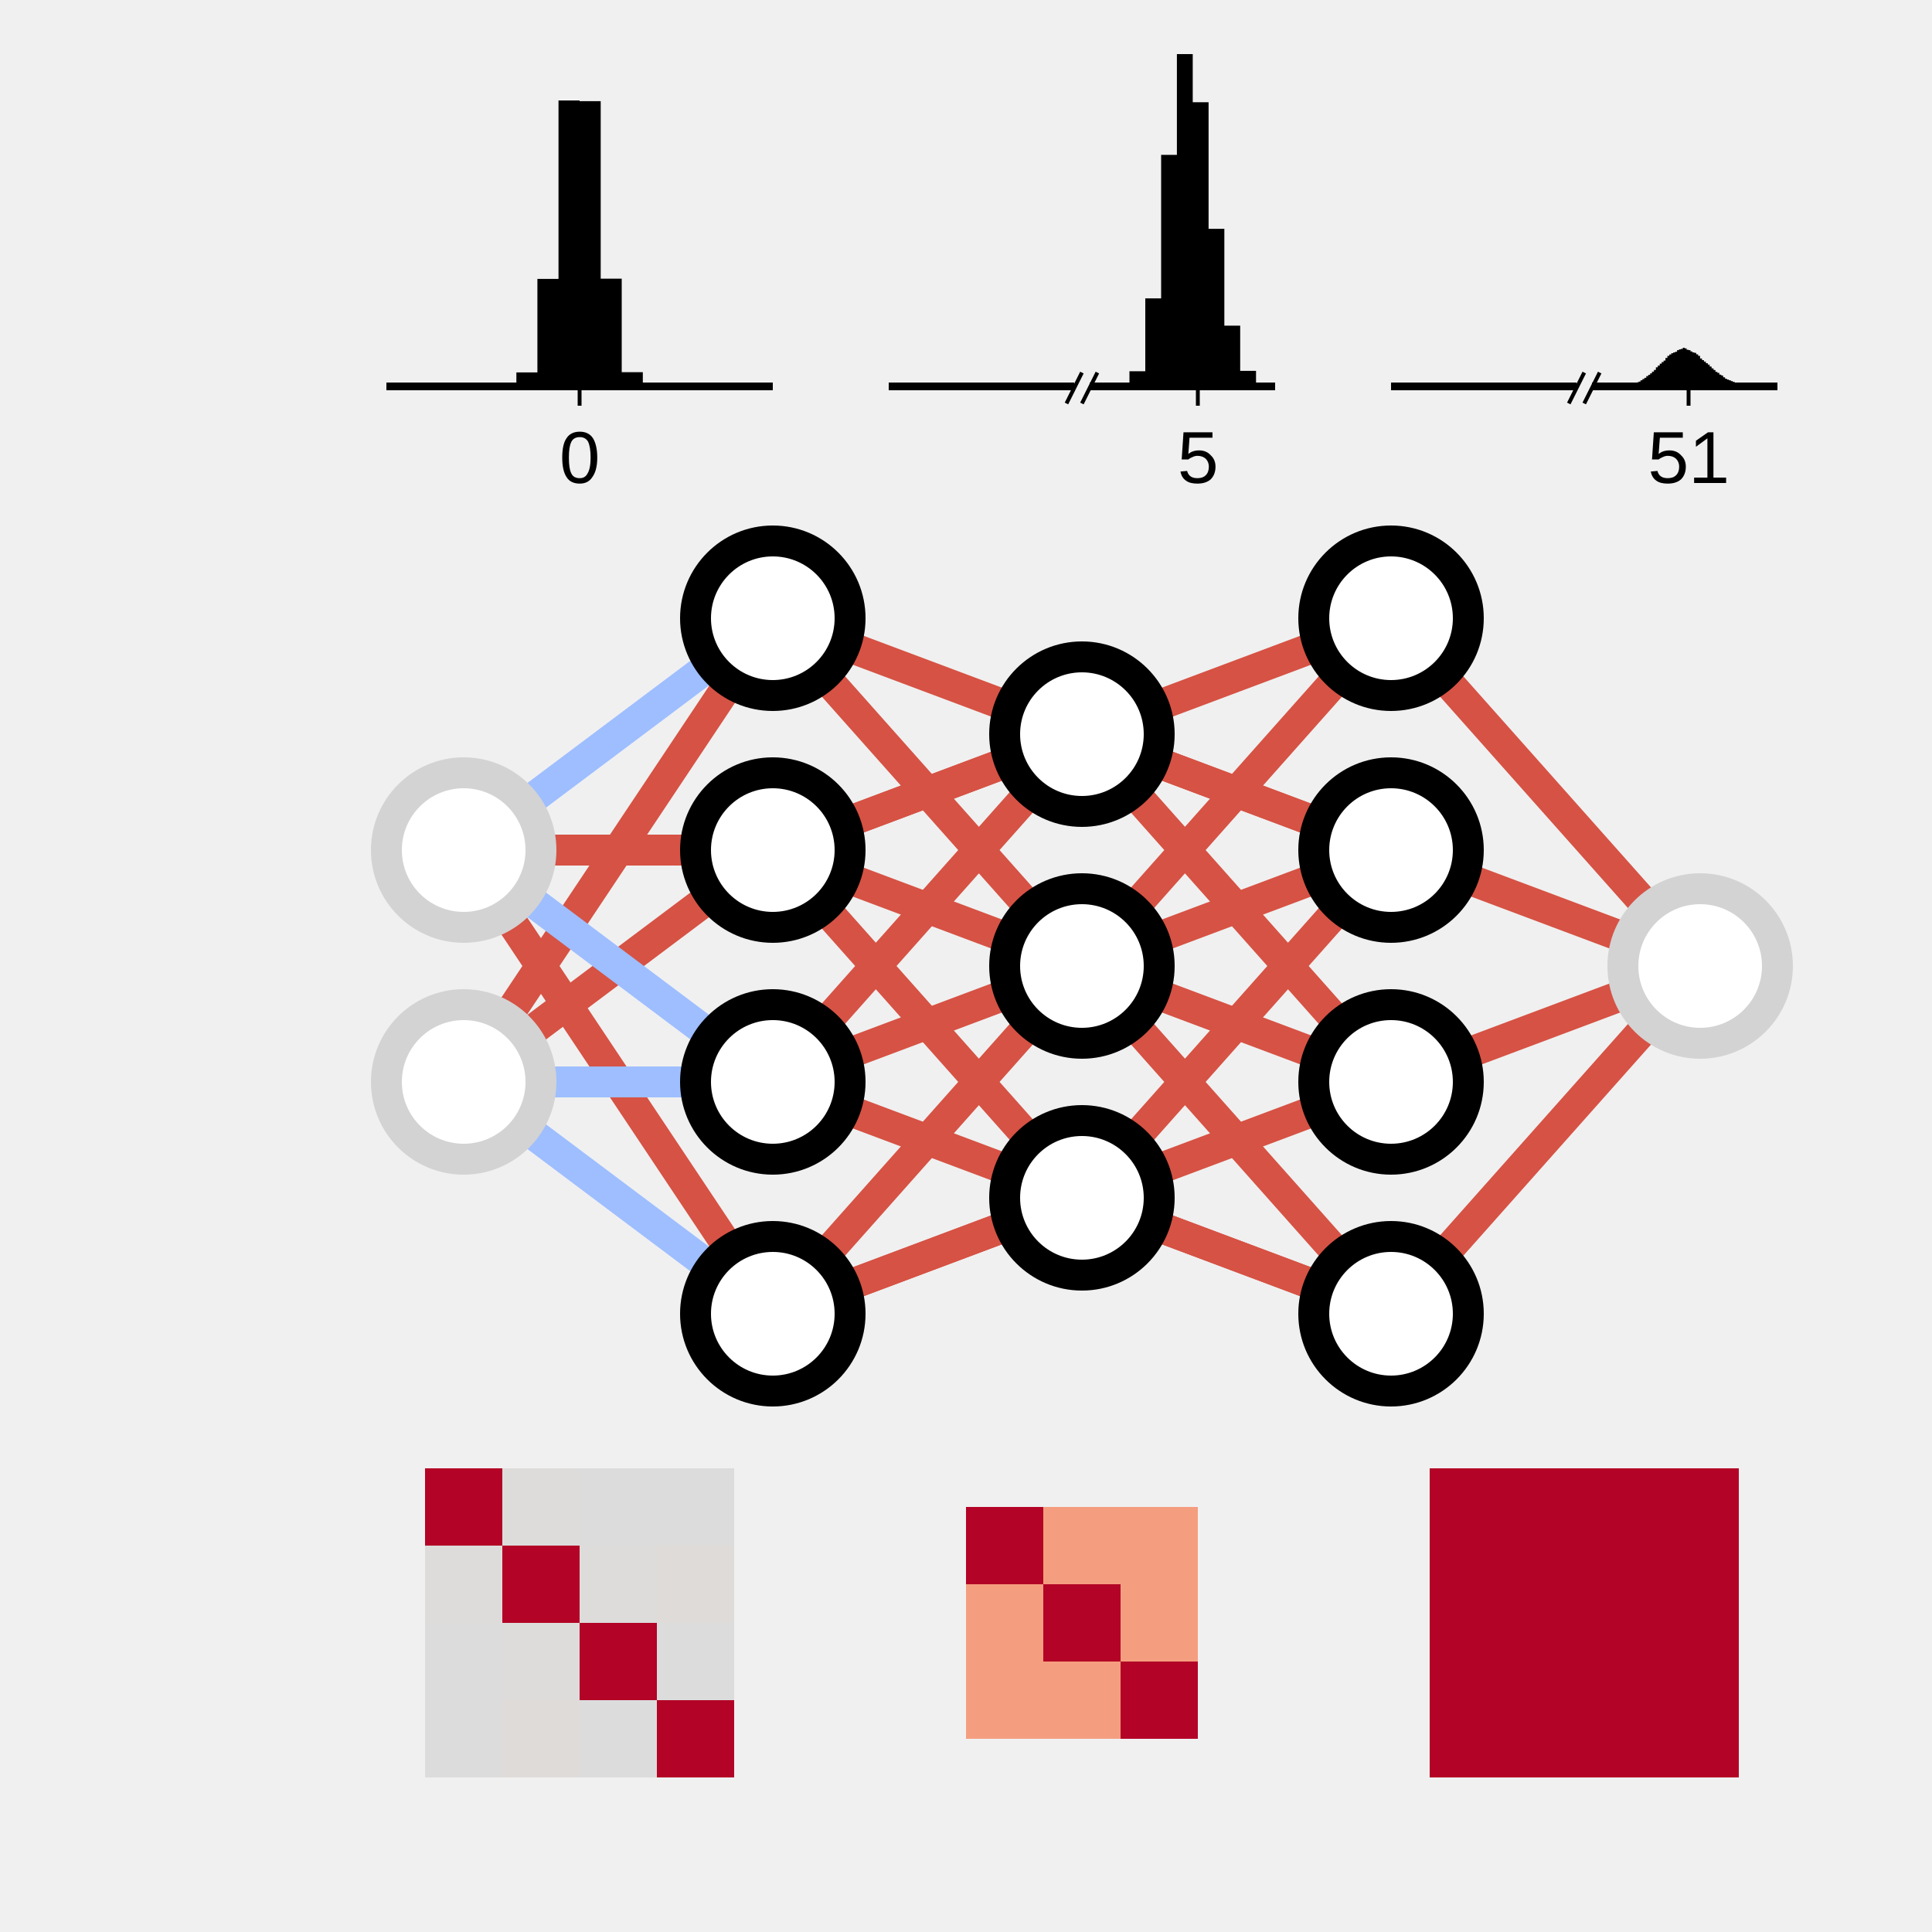
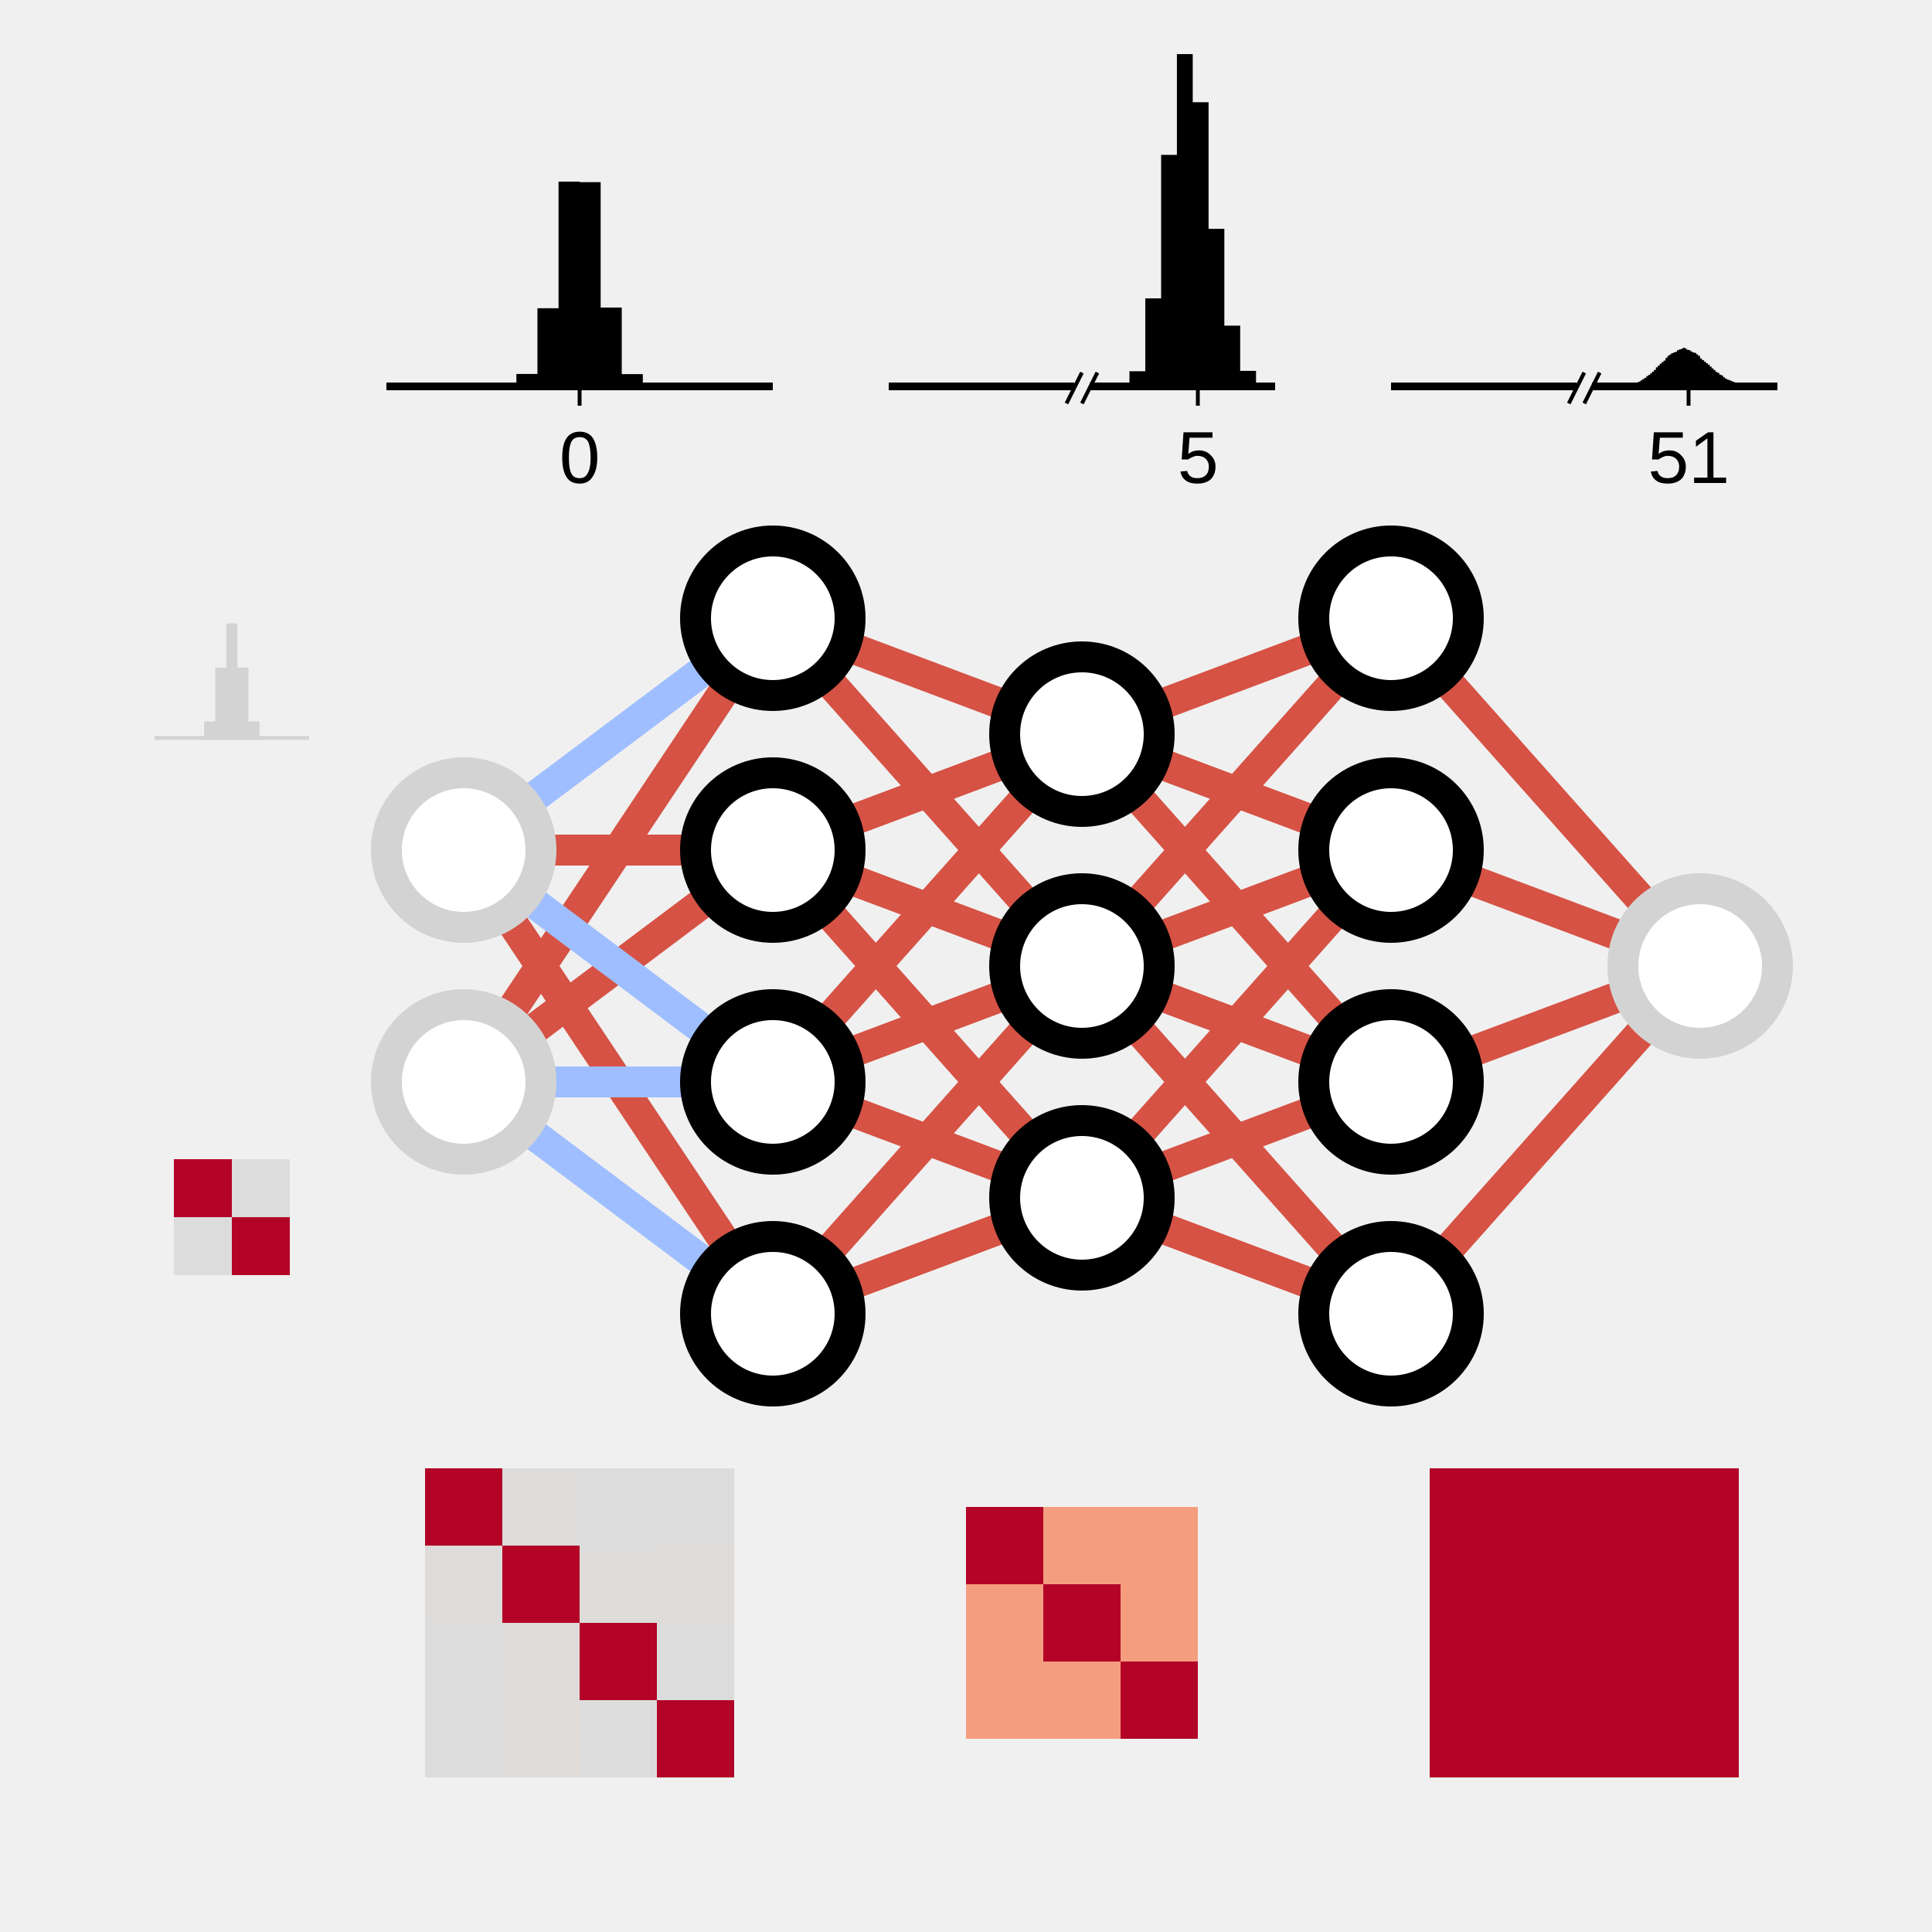
<svg xmlns="http://www.w3.org/2000/svg" viewBox="0 0 50 50">
  <defs>
    <style>
       text { font-family: Arial, sans-serif; font-size: 1.9px; text-anchor: middle; }
       .neuron { fill: white; stroke: lightgray; stroke-width: .8; }
       .synapse { fill: none; stroke: black; stroke-width: .8; }
       .hidden { stroke: black; }
       .positive { stroke: #d65244;}
       .negative { stroke: #9ebeff;}
    </style>
  </defs>
  <g>
    <g transform="translate(3, 0)">
      <g>
-         <path style="" d="M 10.364 10.052 L 10.908 10.052 L 10.908 9.638 L 10.364 9.638 L 10.364 10.052 Z M 10.908 10.052 L 11.454 10.052 L 11.454 7.218 L 10.908 7.218 L 10.908 10.052 Z M 11.454 10.052 L 12 10.052 L 12 2.6 L 11.454 2.6 L 11.454 10.052 Z M 12 10.052 L 12.546 10.052 L 12.546 2.618 L 12 2.618 L 12 10.052 Z M 12.546 10.052 L 13.09 10.052 L 13.09 7.212 L 12.546 7.212 L 12.546 10.052 Z M 13.09 10.052 L 13.636 10.052 L 13.636 9.632 L 13.09 9.632 L 13.09 10.052 Z" />
+         <path style="" d="M 10.364 9.962 L 10.909 9.962 L 10.909 9.678 L 10.364 9.678 L 10.364 9.962 Z M 10.909 9.962 L 11.455 9.962 L 11.455 7.977 L 10.909 7.977 L 10.909 9.962 Z M 11.455 9.962 L 12 9.962 L 12 4.7 L 11.455 4.7 L 11.455 9.962 Z M 12 9.962 L 12.545 9.962 L 12.545 4.714 L 12 4.714 L 12 9.962 Z M 12.545 9.962 L 13.091 9.962 L 13.091 7.959 L 12.545 7.959 L 12.545 9.962 Z M 13.091 9.962 L 13.636 9.962 L 13.636 9.682 L 13.091 9.682 L 13.091 9.962 Z" />
        <line style="stroke: black; stroke-width: 0.2px;" x1="7" y1="10" x2="17" y2="10" />
        <line style="stroke: black; stroke-width: 0.1px" x1="12" y1="10.5" x2="12" y2="10" />
        <text x="12" y="12.5">0</text>
      </g>
      <g>
        <path style="" d="M 25.822 10.042 L 26.23 10.042 L 26.23 10.012 L 25.822 10.012 L 25.822 10.042 Z M 26.23 10.042 L 26.64 10.042 L 26.64 9.608 L 26.23 9.608 L 26.23 10.042 Z M 26.64 10.042 L 27.05 10.042 L 27.05 7.722 L 26.64 7.722 L 26.64 10.042 Z M 27.05 10.042 L 27.458 10.042 L 27.458 4.008 L 27.05 4.008 L 27.05 10.042 Z M 27.458 10.042 L 27.868 10.042 L 27.868 1.4 L 27.458 1.4 L 27.458 10.042 Z M 27.868 10.042 L 28.278 10.042 L 28.278 2.646 L 27.868 2.646 L 27.868 10.042 Z M 28.278 10.042 L 28.686 10.042 L 28.686 5.922 L 28.278 5.922 L 28.278 10.042 Z M 28.686 10.042 L 29.096 10.042 L 29.096 8.428 L 28.686 8.428 L 28.686 10.042 Z M 29.096 10.042 L 29.506 10.042 L 29.506 9.598 L 29.096 9.598 L 29.096 10.042 Z M 29.506 10.042 L 29.916 10.042 L 29.916 9.952 L 29.506 9.952 L 29.506 10.042 Z" />
        <line style="stroke: black; stroke-width: 0.2px;" x1="20" y1="10" x2="24.8" y2="10" />
        <path style="fill: none; stroke: black; stroke-width: 0.1px;" d="M 24.6 10.442 L 25 9.642 M 25 10.442 L 25.4 9.642" />
        <line style="stroke: black; stroke-width: 0.2px;" x1="25.2" y1="10" x2="30" y2="10" />
        <line style="stroke: black; stroke-width: 0.1px" x1="28" y1="10.5" x2="28" y2="10" />
        <text x="28" y="12.5">5</text>
      </g>
      <g>
        <path style="" d="M 38.96 10.028 L 39.008 10.028 L 39.008 10.01 L 38.96 10.01 L 38.96 10.028 Z M 39.008 10.028 L 39.058 10.028 L 39.058 10.002 L 39.008 10.002 L 39.008 10.028 Z M 39.058 10.028 L 39.108 10.028 L 39.108 9.994 L 39.058 9.994 L 39.058 10.028 Z M 39.108 10.028 L 39.158 10.028 L 39.158 9.984 L 39.108 9.984 L 39.108 10.028 Z M 39.158 10.028 L 39.208 10.028 L 39.208 9.972 L 39.158 9.972 L 39.158 10.028 Z M 39.208 10.028 L 39.258 10.028 L 39.258 9.956 L 39.208 9.956 L 39.208 10.028 Z M 39.258 10.028 L 39.308 10.028 L 39.308 9.94 L 39.258 9.94 L 39.258 10.028 Z M 39.308 10.028 L 39.356 10.028 L 39.356 9.92 L 39.308 9.92 L 39.308 10.028 Z M 39.356 10.028 L 39.406 10.028 L 39.406 9.896 L 39.356 9.896 L 39.356 10.028 Z M 39.406 10.028 L 39.456 10.028 L 39.456 9.876 L 39.406 9.876 L 39.406 10.028 Z M 39.456 10.028 L 39.506 10.028 L 39.506 9.842 L 39.456 9.842 L 39.456 10.028 Z M 39.506 10.028 L 39.556 10.028 L 39.556 9.81 L 39.506 9.81 L 39.506 10.028 Z M 39.556 10.028 L 39.606 10.028 L 39.606 9.778 L 39.556 9.778 L 39.556 10.028 Z M 39.606 10.028 L 39.656 10.028 L 39.656 9.734 L 39.606 9.734 L 39.606 10.028 Z M 39.656 10.028 L 39.706 10.028 L 39.706 9.702 L 39.656 9.702 L 39.656 10.028 Z M 39.706 10.028 L 39.754 10.028 L 39.754 9.662 L 39.706 9.662 L 39.706 10.028 Z M 39.754 10.028 L 39.804 10.028 L 39.804 9.618 L 39.754 9.618 L 39.754 10.028 Z M 39.804 10.028 L 39.854 10.028 L 39.854 9.574 L 39.804 9.574 L 39.804 10.028 Z M 39.854 10.028 L 39.904 10.028 L 39.904 9.506 L 39.854 9.506 L 39.854 10.028 Z M 39.904 10.028 L 39.954 10.028 L 39.954 9.462 L 39.904 9.462 L 39.904 10.028 Z M 39.954 10.028 L 40.004 10.028 L 40.004 9.412 L 39.954 9.412 L 39.954 10.028 Z M 40.004 10.028 L 40.054 10.028 L 40.054 9.37 L 40.004 9.37 L 40.004 10.028 Z M 40.054 10.028 L 40.102 10.028 L 40.102 9.332 L 40.054 9.332 L 40.054 10.028 Z M 40.102 10.028 L 40.152 10.028 L 40.152 9.264 L 40.102 9.264 L 40.102 10.028 Z M 40.152 10.028 L 40.202 10.028 L 40.202 9.21 L 40.152 9.21 L 40.152 10.028 Z M 40.202 10.028 L 40.252 10.028 L 40.252 9.174 L 40.202 9.174 L 40.202 10.028 Z M 40.252 10.028 L 40.302 10.028 L 40.302 9.142 L 40.252 9.142 L 40.252 10.028 Z M 40.302 10.028 L 40.352 10.028 L 40.352 9.122 L 40.302 9.122 L 40.302 10.028 Z M 40.352 10.028 L 40.402 10.028 L 40.402 9.104 L 40.352 9.104 L 40.352 10.028 Z M 40.402 10.028 L 40.452 10.028 L 40.452 9.062 L 40.402 9.062 L 40.402 10.028 Z M 40.452 10.028 L 40.5 10.028 L 40.5 9.042 L 40.452 9.042 L 40.452 10.028 Z M 40.5 10.028 L 40.55 10.028 L 40.55 9.03 L 40.5 9.03 L 40.5 10.028 Z M 40.55 10.028 L 40.6 10.028 L 40.6 9 L 40.55 9 L 40.55 10.028 Z M 40.6 10.028 L 40.65 10.028 L 40.65 9.016 L 40.6 9.016 L 40.6 10.028 Z M 40.65 10.028 L 40.7 10.028 L 40.7 9.052 L 40.65 9.052 L 40.65 10.028 Z M 40.7 10.028 L 40.75 10.028 L 40.75 9.062 L 40.7 9.062 L 40.7 10.028 Z M 40.75 10.028 L 40.8 10.028 L 40.8 9.096 L 40.75 9.096 L 40.75 10.028 Z M 40.8 10.028 L 40.848 10.028 L 40.848 9.12 L 40.8 9.12 L 40.8 10.028 Z M 40.848 10.028 L 40.898 10.028 L 40.898 9.132 L 40.848 9.132 L 40.848 10.028 Z M 40.898 10.028 L 40.948 10.028 L 40.948 9.17 L 40.898 9.17 L 40.898 10.028 Z M 40.948 10.028 L 40.998 10.028 L 40.998 9.21 L 40.948 9.21 L 40.948 10.028 Z M 40.998 10.028 L 41.048 10.028 L 41.048 9.278 L 40.998 9.278 L 40.998 10.028 Z M 41.048 10.028 L 41.098 10.028 L 41.098 9.32 L 41.048 9.32 L 41.048 10.028 Z M 41.098 10.028 L 41.148 10.028 L 41.148 9.358 L 41.098 9.358 L 41.098 10.028 Z M 41.148 10.028 L 41.198 10.028 L 41.198 9.4 L 41.148 9.4 L 41.148 10.028 Z M 41.198 10.028 L 41.246 10.028 L 41.246 9.436 L 41.198 9.436 L 41.198 10.028 Z M 41.246 10.028 L 41.296 10.028 L 41.296 9.486 L 41.246 9.486 L 41.246 10.028 Z M 41.296 10.028 L 41.346 10.028 L 41.346 9.534 L 41.296 9.534 L 41.296 10.028 Z M 41.346 10.028 L 41.396 10.028 L 41.396 9.576 L 41.346 9.576 L 41.346 10.028 Z M 41.396 10.028 L 41.446 10.028 L 41.446 9.624 L 41.396 9.624 L 41.396 10.028 Z M 41.446 10.028 L 41.496 10.028 L 41.496 9.65 L 41.446 9.65 L 41.446 10.028 Z M 41.496 10.028 L 41.546 10.028 L 41.546 9.696 L 41.496 9.696 L 41.496 10.028 Z M 41.546 10.028 L 41.594 10.028 L 41.594 9.718 L 41.546 9.718 L 41.546 10.028 Z M 41.594 10.028 L 41.644 10.028 L 41.644 9.764 L 41.594 9.764 L 41.594 10.028 Z M 41.644 10.028 L 41.694 10.028 L 41.694 9.802 L 41.644 9.802 L 41.644 10.028 Z M 41.694 10.028 L 41.744 10.028 L 41.744 9.824 L 41.694 9.824 L 41.694 10.028 Z M 41.744 10.028 L 41.794 10.028 L 41.794 9.842 L 41.744 9.842 L 41.744 10.028 Z M 41.794 10.028 L 41.844 10.028 L 41.844 9.864 L 41.794 9.864 L 41.794 10.028 Z M 41.844 10.028 L 41.894 10.028 L 41.894 9.884 L 41.844 9.884 L 41.844 10.028 Z M 41.894 10.028 L 41.944 10.028 L 41.944 9.91 L 41.894 9.91 L 41.894 10.028 Z M 41.944 10.028 L 41.992 10.028 L 41.992 9.922 L 41.944 9.922 L 41.944 10.028 Z M 41.992 10.028 L 42.042 10.028 L 42.042 9.938 L 41.992 9.938 L 41.992 10.028 Z M 42.042 10.028 L 42.092 10.028 L 42.092 9.95 L 42.042 9.95 L 42.042 10.028 Z M 42.092 10.028 L 42.142 10.028 L 42.142 9.96 L 42.092 9.96 L 42.092 10.028 Z M 42.142 10.028 L 42.192 10.028 L 42.192 9.97 L 42.142 9.97 L 42.142 10.028 Z M 42.192 10.028 L 42.242 10.028 L 42.242 9.98 L 42.192 9.98 L 42.192 10.028 Z M 42.242 10.028 L 42.292 10.028 L 42.292 9.99 L 42.242 9.99 L 42.242 10.028 Z M 42.292 10.028 L 42.34 10.028 L 42.34 9.996 L 42.292 9.996 L 42.292 10.028 Z M 42.34 10.028 L 42.39 10.028 L 42.39 10 L 42.34 10 L 42.34 10.028 Z M 42.39 10.028 L 42.44 10.028 L 42.44 10.008 L 42.39 10.008 L 42.39 10.028 Z M 42.44 10.028 L 42.49 10.028 L 42.49 10.008 L 42.44 10.008 L 42.44 10.028 Z M 42.49 10.028 L 42.54 10.028 L 42.54 10.012 L 42.49 10.012 L 42.49 10.028 Z M 42.54 10.028 L 42.59 10.028 L 42.59 10.016 L 42.54 10.016 L 42.54 10.028 Z" />
        <line style="stroke: black; stroke-width: 0.2px;" x1="33" y1="10" x2="37.8" y2="10" />
        <path style="fill: none; stroke: black; stroke-width: 0.1px;" d="M 37.6 10.442 L 38 9.642 M 38 10.442 L 38.4 9.642" />
        <line style="stroke: black; stroke-width: 0.2px;" x1="38.2" y1="10" x2="43" y2="10" />
        <line style="stroke: black; stroke-width: 0.1px" x1="40.7" y1="10.5" x2="40.7" y2="10" />
        <text x="40.7" y="12.5">51</text>
+       </g>
+     </g>
+     <g>
+       <g>
+         <path style="fill: lightgray;" d="M 4.995 19.098 L 5.283 19.098 L 5.283 19.06 L 4.995 19.06 L 4.995 19.098 Z M 5.283 19.098 L 5.57 19.098 L 5.57 18.669 L 5.283 18.669 L 5.283 19.098 Z M 5.57 19.098 L 5.857 19.098 L 5.857 17.278 L 5.57 17.278 L 5.57 19.098 Z M 5.857 19.098 L 6.144 19.098 L 6.144 16.133 L 5.857 16.133 L 5.857 19.098 Z M 6.144 19.098 L 6.431 19.098 L 6.431 17.277 L 6.144 17.277 L 6.144 19.098 Z M 6.431 19.098 L 6.718 19.098 L 6.718 18.672 L 6.431 18.672 L 6.431 19.098 Z M 6.718 19.098 L 7.005 19.098 L 7.005 19.059 L 6.718 19.059 L 6.718 19.098 Z M 7.005 19.098 L 7.292 19.098 L 7.292 19.096 L 7.005 19.096 L 7.005 19.098 Z" />
+         <line style="stroke: lightgray; stroke-width: 0.1px;" x1="4" y1="19.098" x2="8" y2="19.098" />
+       </g>
+       <g>
+         <rect y="30" width="1.5" height="1.5" style="fill: rgb(179, 3, 38);" x="4.5" />
+         <rect x="6" y="30" width="1.5" height="1.5" style="fill: rgb(220, 220, 221);" />
+         <rect y="31.5" width="1.5" height="1.5" style="fill: rgb(220, 220, 221);" x="4.5" />
+         <rect x="6" y="31.5" width="1.5" height="1.5" style="fill: rgb(179, 3, 38);" />
      </g>
    </g>
    <g transform="translate(3, 0)">
      <polyline points="17,34 9,22 17,22 9,28 17,16" class="synapse positive" />
      <polyline points="17,16 9,22 17,28 9,28 17,34" class="synapse negative" />
      <circle cx="9" cy="22" r="2" class="neuron" />
      <circle cx="9" cy="28" r="2" class="neuron" />
      <polyline points="17,16 25,19 17,22 25,25 17,28 25,31 17,34" class="synapse positive" />
      <polyline points="17,16 25,25 17,34 25,31 17,22 25,19 17,28" class="synapse positive" />
      <circle cx="17" cy="16" r="2" class="hidden neuron" />
      <circle cx="17" cy="22" r="2" class="hidden neuron" />
      <circle cx="17" cy="28" r="2" class="hidden neuron" />
      <circle cx="17" cy="34" r="2" class="hidden neuron" />
      <polyline points="33,16 25,19 33,22 25,25 33,28 25,31 33,34" class="synapse positive" />
      <polyline points="33,16 25,25 33,34 25,31 33,22 25,19 33,28" class="synapse positive" />
      <circle cx="25" cy="19" r="2" class="hidden neuron" />
      <circle cx="25" cy="25" r="2" class="hidden neuron" />
      <circle cx="25" cy="31" r="2" class="hidden neuron" />
      <polyline points="33,16 41,25 33,28" class="synapse positive" />
      <polyline points="33,22 41,25 33,34" class="synapse positive" />
      <circle cx="33" cy="16" r="2" class="hidden neuron" />
      <circle cx="33" cy="22" r="2" class="hidden neuron" />
      <circle cx="33" cy="28" r="2" class="hidden neuron" />
      <circle cx="33" cy="34" r="2" class="hidden neuron" />
      <circle cx="41" cy="25" r="2" class="neuron" />
    </g>
    <g transform="translate(3, 0)">
      <g>
        <rect x="8" y="38" width="2" height="2" style="fill: rgb(179, 3, 38);" />
        <rect x="10" y="38" width="2" height="2" style="fill: rgb(221, 220, 219);" />
        <rect x="12" y="38" width="2" height="2" style="fill: rgb(220, 220, 221);" />
        <rect x="14" y="38" width="2" height="2" style="fill: rgb(220, 220, 221);" />
        <rect x="8" y="40" width="2" height="2" style="fill: rgb(221, 220, 219);" />
        <rect x="10" y="40" width="2" height="2" style="fill: rgb(179, 3, 38);" />
        <rect x="12" y="40" width="2" height="2" style="fill: rgb(221, 220, 219);" />
        <rect x="14" y="40" width="2" height="2" style="fill: rgb(223, 219, 217);" />
        <rect x="8" y="42" width="2" height="2" style="fill: rgb(220, 220, 221);" />
        <rect x="10" y="42" width="2" height="2" style="fill: rgb(221, 220, 219);" />
        <rect x="12" y="42" width="2" height="2" style="fill: rgb(179, 3, 38);" />
        <rect x="14" y="42" width="2" height="2" style="fill: rgb(220, 220, 221);" />
        <rect x="8" y="44" width="2" height="2" style="fill: rgb(220, 220, 221);" />
        <rect x="10" y="44" width="2" height="2" style="fill: rgb(223, 219, 217);" />
        <rect x="12" y="44" width="2" height="2" style="fill: rgb(220, 220, 221);" />
        <rect x="14" y="44" width="2" height="2" style="fill: rgb(179, 3, 38);" />
      </g>
      <g>
        <rect x="22" y="39" width="2" height="2" style="fill: rgb(179, 3, 38);" />
        <rect x="24" y="39" width="2" height="2" style="fill: rgb(245, 158, 127);" />
        <rect x="26" y="39" width="2" height="2" style="fill: rgb(245, 158, 127);" />
        <rect x="22" y="41" width="2" height="2" style="fill: rgb(245, 158, 127);" />
        <rect x="24" y="41" width="2" height="2" style="fill: rgb(179, 3, 38);" />
        <rect x="26" y="41" width="2" height="2" style="fill: rgb(245, 158, 127);" />
        <rect x="22" y="43" width="2" height="2" style="fill: rgb(245, 158, 127);" />
        <rect x="24" y="43" width="2" height="2" style="fill: rgb(245, 158, 127);" />
        <rect x="26" y="43" width="2" height="2" style="fill: rgb(179, 3, 38);" />
      </g>
      <g>
        <rect x="34" y="38" width="2" height="2" style="fill: rgb(179, 3, 38);" />
        <rect x="36" y="38" width="2" height="2" style="fill: rgb(179, 3, 38);" />
        <rect x="38" y="38" width="2" height="2" style="fill: rgb(179, 3, 38);" />
        <rect x="40" y="38" width="2" height="2" style="fill: rgb(179, 3, 38);" />
        <rect x="34" y="40" width="2" height="2" style="fill: rgb(179, 3, 38);" />
        <rect x="36" y="40" width="2" height="2" style="fill: rgb(179, 3, 38);" />
        <rect x="38" y="40" width="2" height="2" style="fill: rgb(179, 3, 38);" />
        <rect x="40" y="40" width="2" height="2" style="fill: rgb(179, 3, 38);" />
        <rect x="34" y="42" width="2" height="2" style="fill: rgb(179, 3, 38);" />
        <rect x="36" y="42" width="2" height="2" style="fill: rgb(179, 3, 38);" />
        <rect x="38" y="42" width="2" height="2" style="fill: rgb(179, 3, 38);" />
        <rect x="40" y="42" width="2" height="2" style="fill: rgb(179, 3, 38);" />
        <rect x="34" y="44" width="2" height="2" style="fill: rgb(179, 3, 38);" />
        <rect x="36" y="44" width="2" height="2" style="fill: rgb(179, 3, 38);" />
        <rect x="38" y="44" width="2" height="2" style="fill: rgb(179, 3, 38);" />
        <rect x="40" y="44" width="2" height="2" style="fill: rgb(179, 3, 38);" />
      </g>
    </g>
  </g>
</svg>
